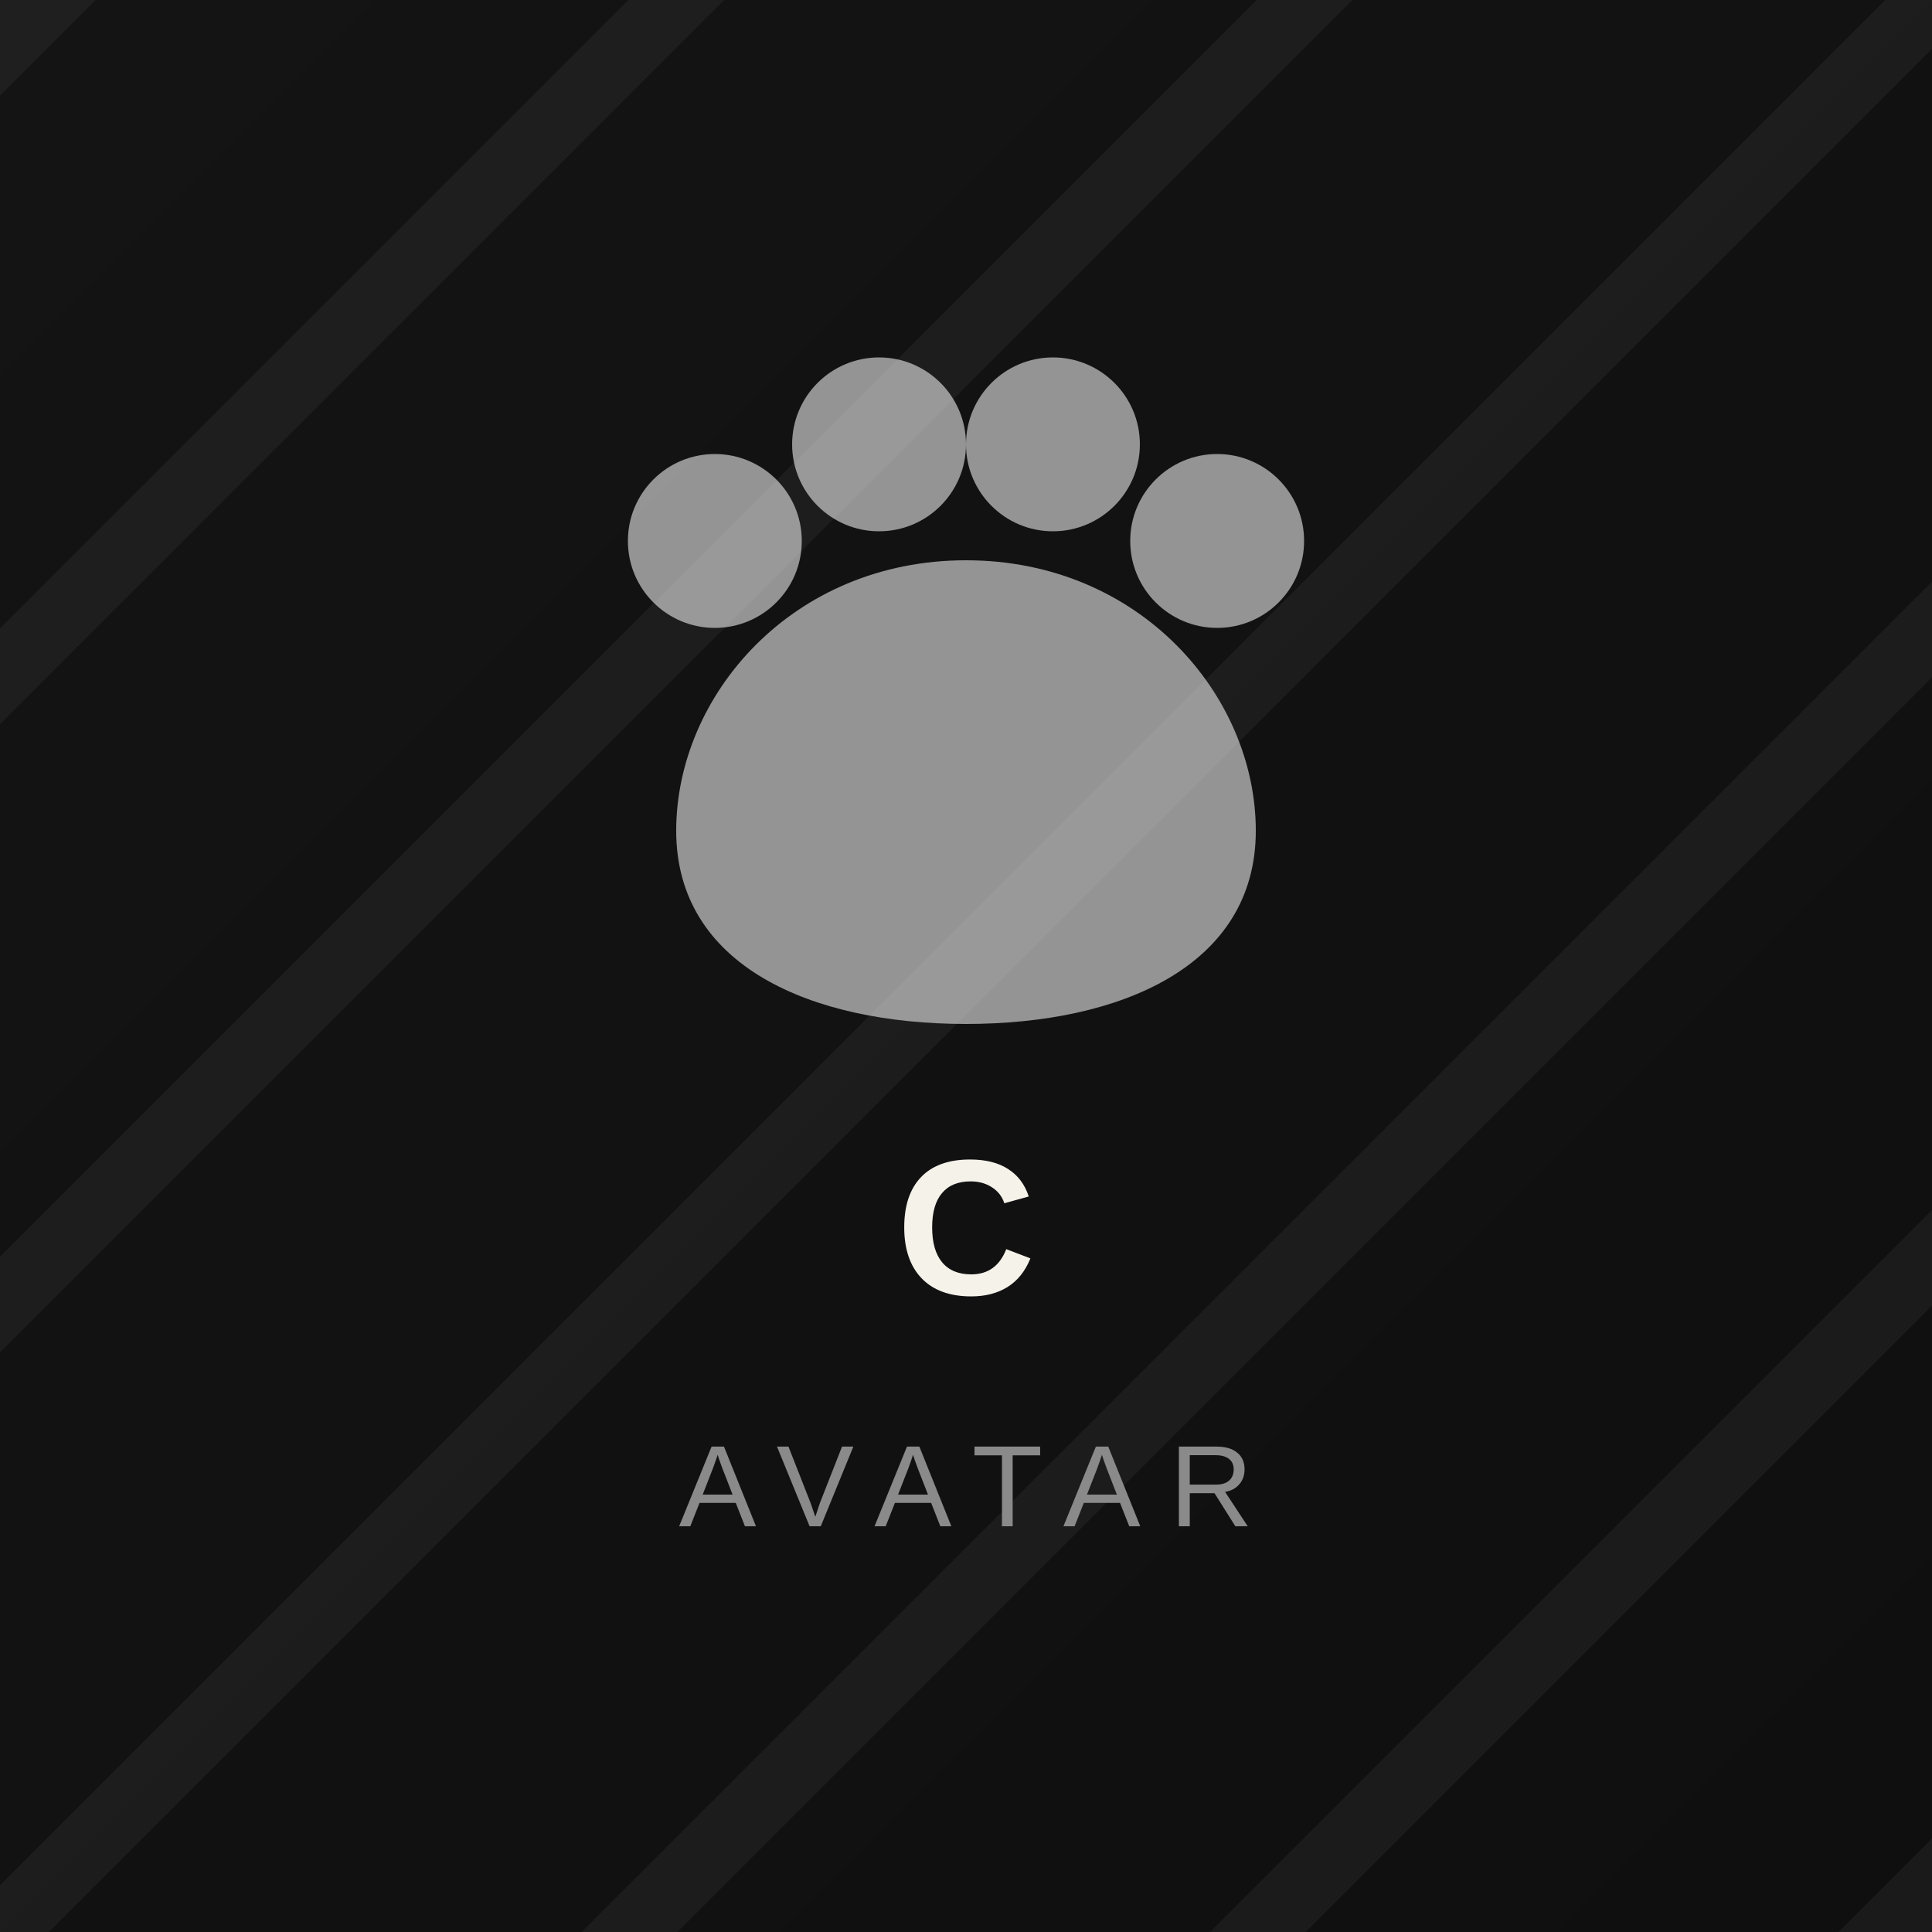
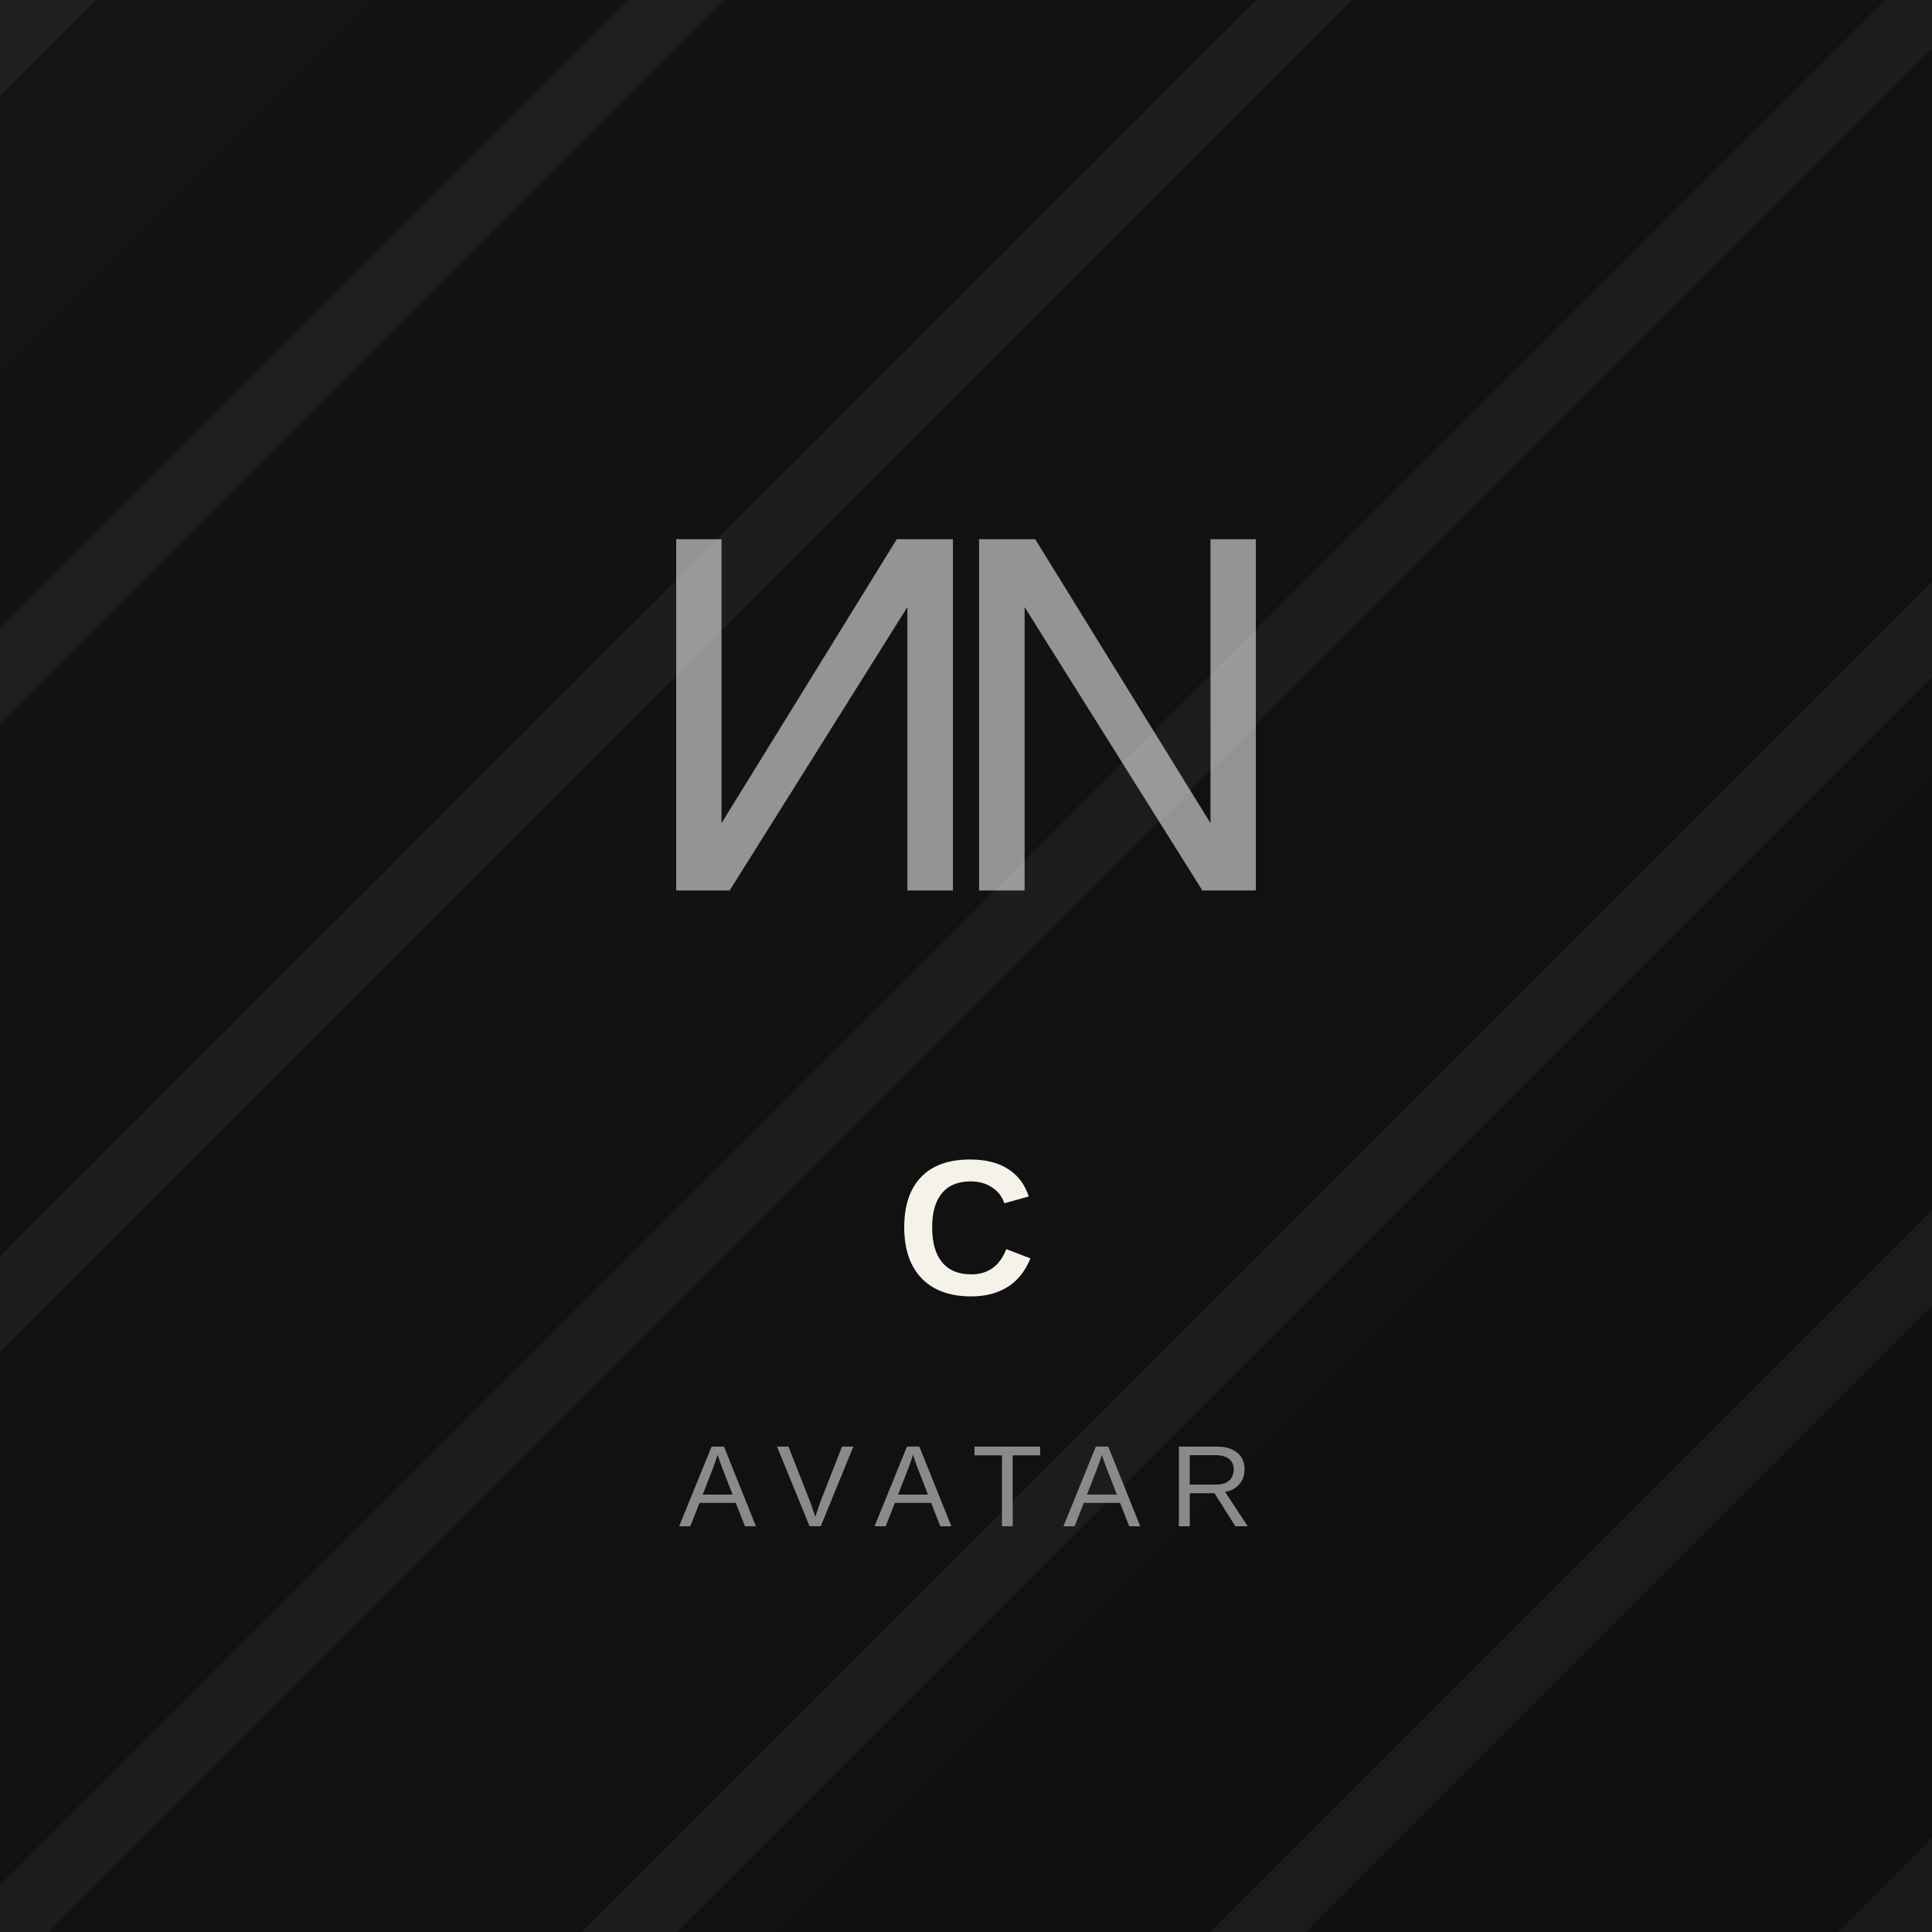
<svg xmlns="http://www.w3.org/2000/svg" width="200" height="200" viewBox="0 0 200 200" role="img" aria-label="C placeholder">
  <defs>
    <linearGradient id="ga3" x1="0" y1="0" x2="1" y2="1">
      <stop offset="0" stop-color="#141414" />
      <stop offset="1" stop-color="#0f0f0f" />
    </linearGradient>
    <pattern id="pa3" width="46" height="46" patternUnits="userSpaceOnUse" patternTransform="rotate(45)">
      <rect width="46" height="46" fill="none" />
      <line x1="0" y1="0" x2="0" y2="46" stroke="#ffffff" stroke-opacity="0.05" stroke-width="14" />
    </pattern>
  </defs>
  <rect width="200" height="200" fill="url(#ga3)" />
  <rect width="200" height="200" fill="url(#pa3)" />
-   <g transform="translate(100, 66)" fill="#ffffff" fill-opacity="0.55">
-     <circle cx="-26" cy="-10" r="9" />
-     <circle cx="-9" cy="-20" r="9" />
-     <circle cx="9" cy="-20" r="9" />
-     <circle cx="26" cy="-10" r="9" />
-     <path d="M0 -8 C 18 -8 30 6 30 20 C 30 34 16 40 0 40 C -16 40 -30 34 -30 20 C -30 6 -18 -8 0 -8 Z" />
+   <g transform="translate(70, 55.82111) scale(0.02417405) translate(-259, -748)" fill="#ffffff" fill-opacity="0.55">
+     <path d="M259 748 L453 748 L453 1963.9 L1203.5 748 L1444 748 L1444 2252 L1249 2252 L1249 1038.5 L488 2252 L259 2252 Z" />
+     <path d="M2741 748 L2547 748 L2547 1963.9 L1796.5 748 L1556 748 L1556 2252 L1751 2252 L1751 1038.5 L2512 2252 L2741 2252 Z" />
  </g>
  <text x="100" y="134" text-anchor="middle" font-family="Arial, Helvetica, sans-serif" font-size="20" font-weight="700" letter-spacing="2" fill="#f5f2ea">C</text>
  <text x="100" y="158" text-anchor="middle" font-family="Arial, Helvetica, sans-serif" font-size="12" letter-spacing="3" fill="#8a8a8a">AVATAR</text>
</svg>
